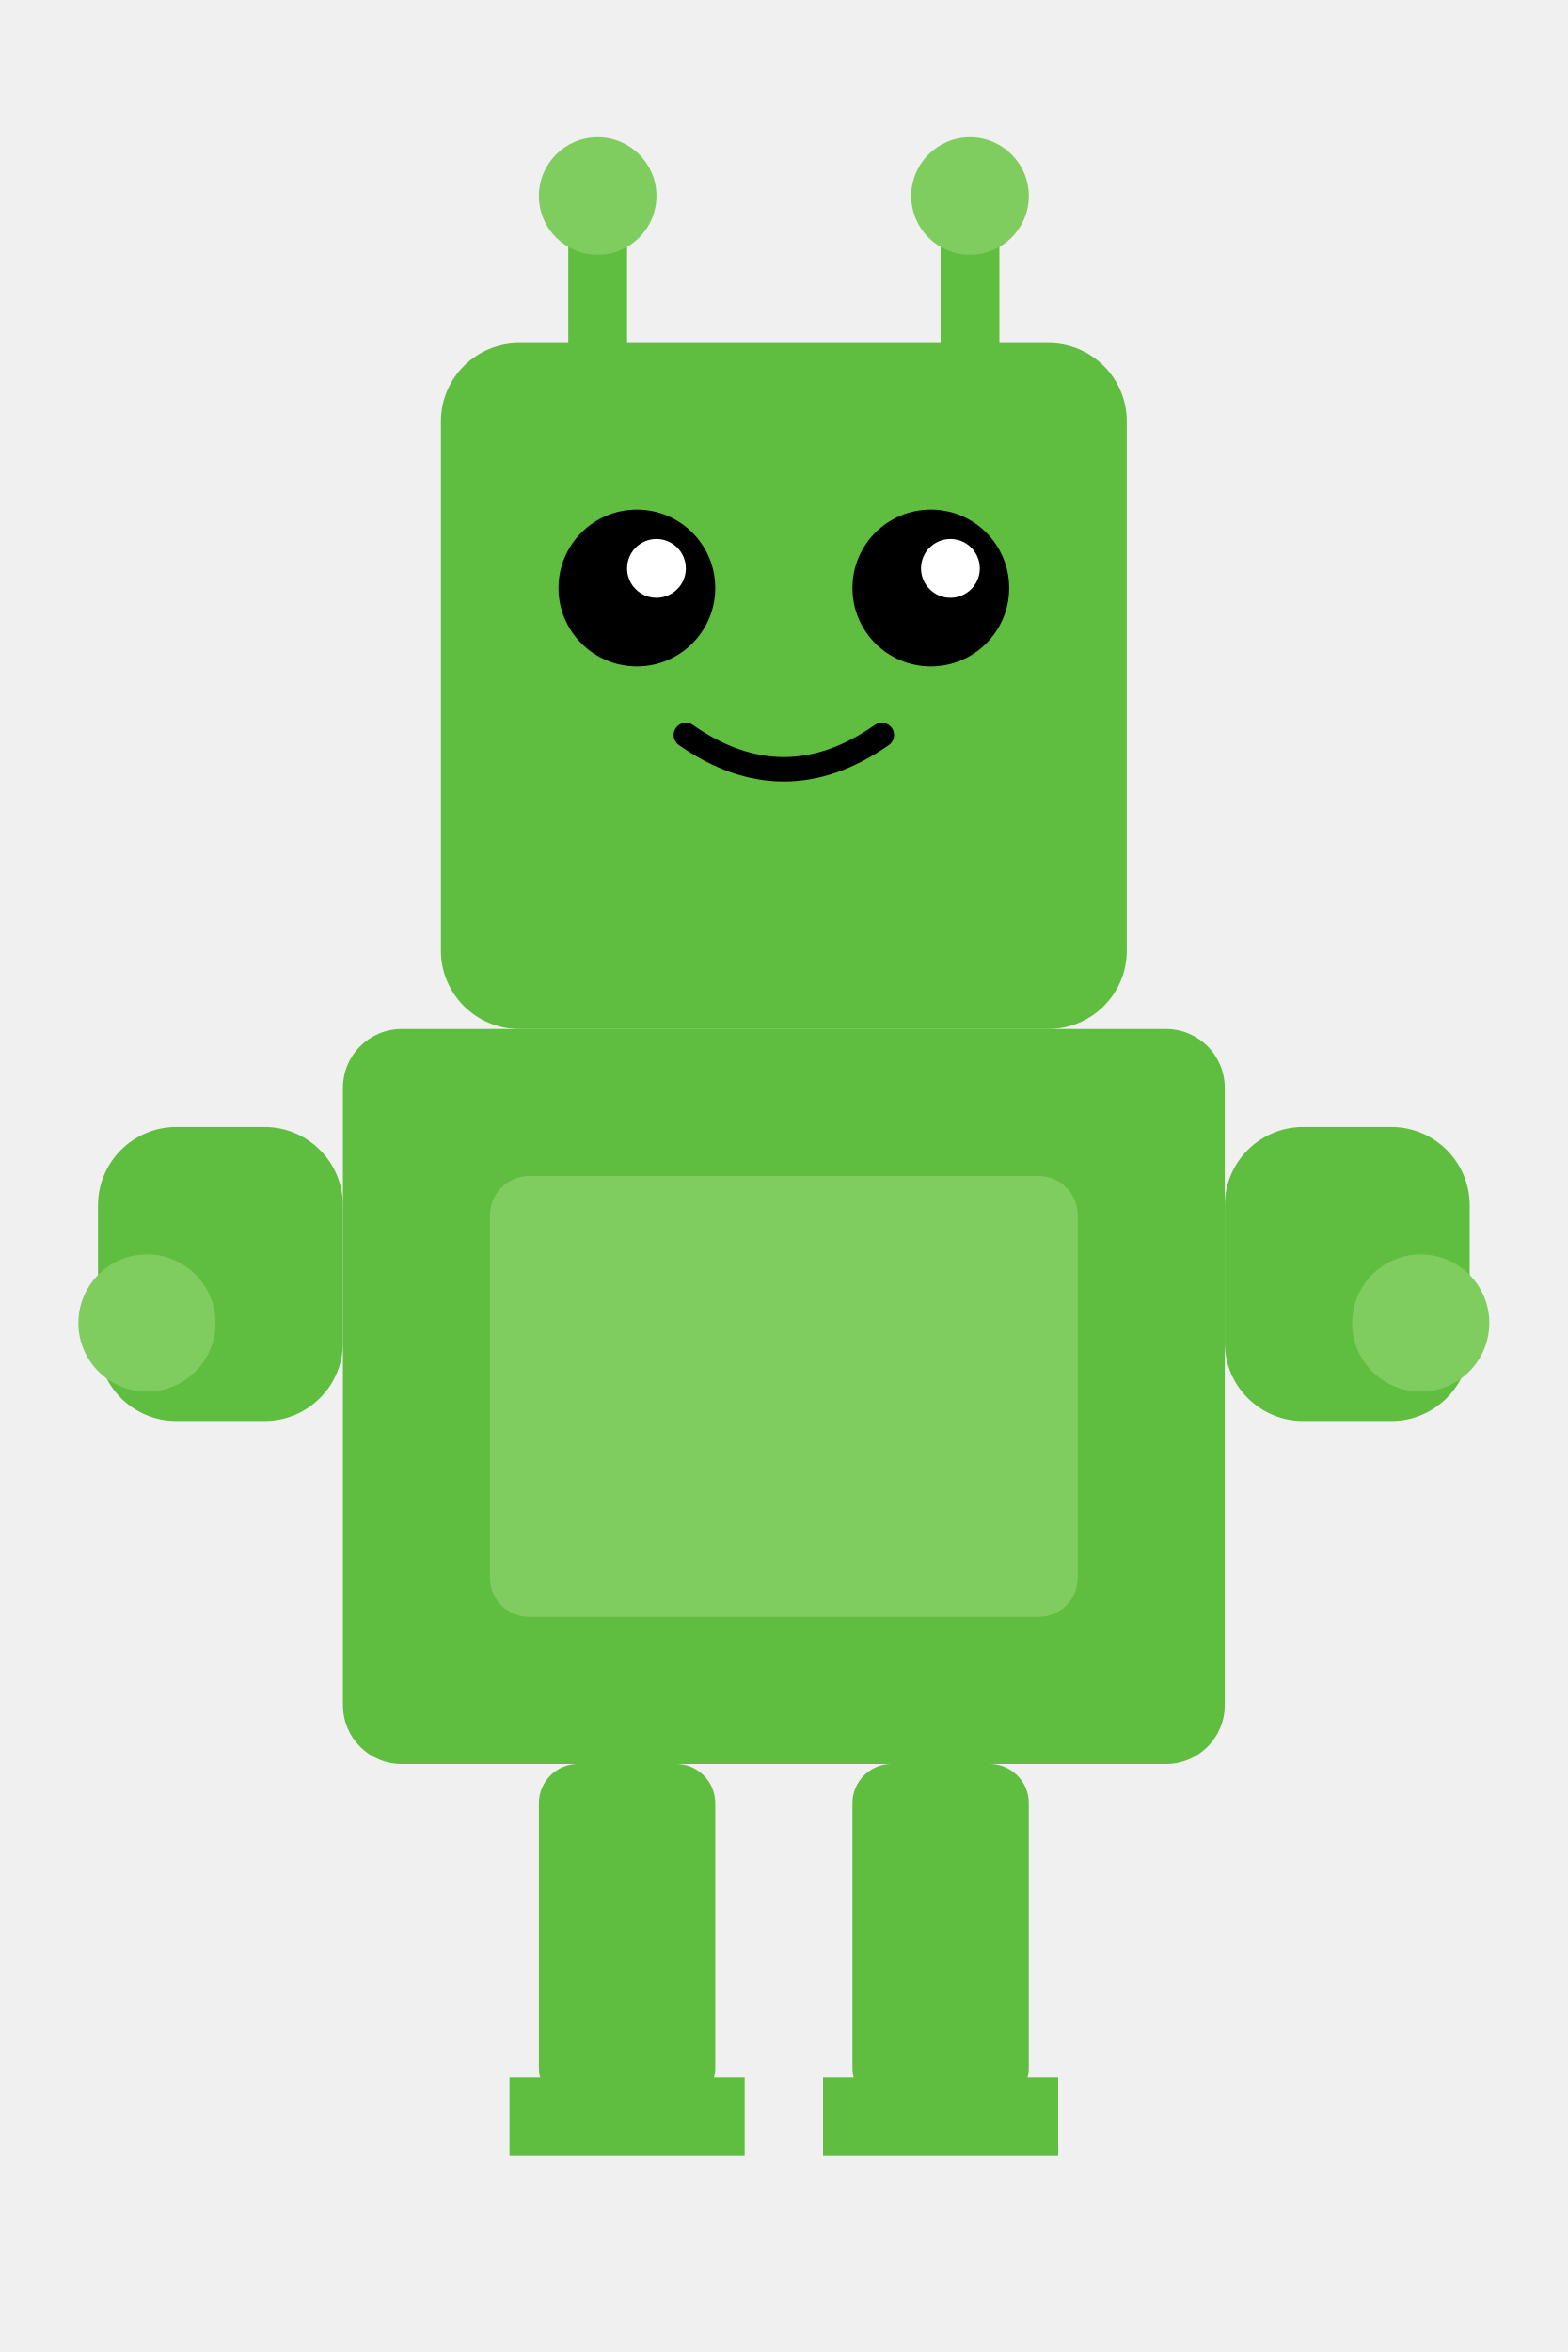
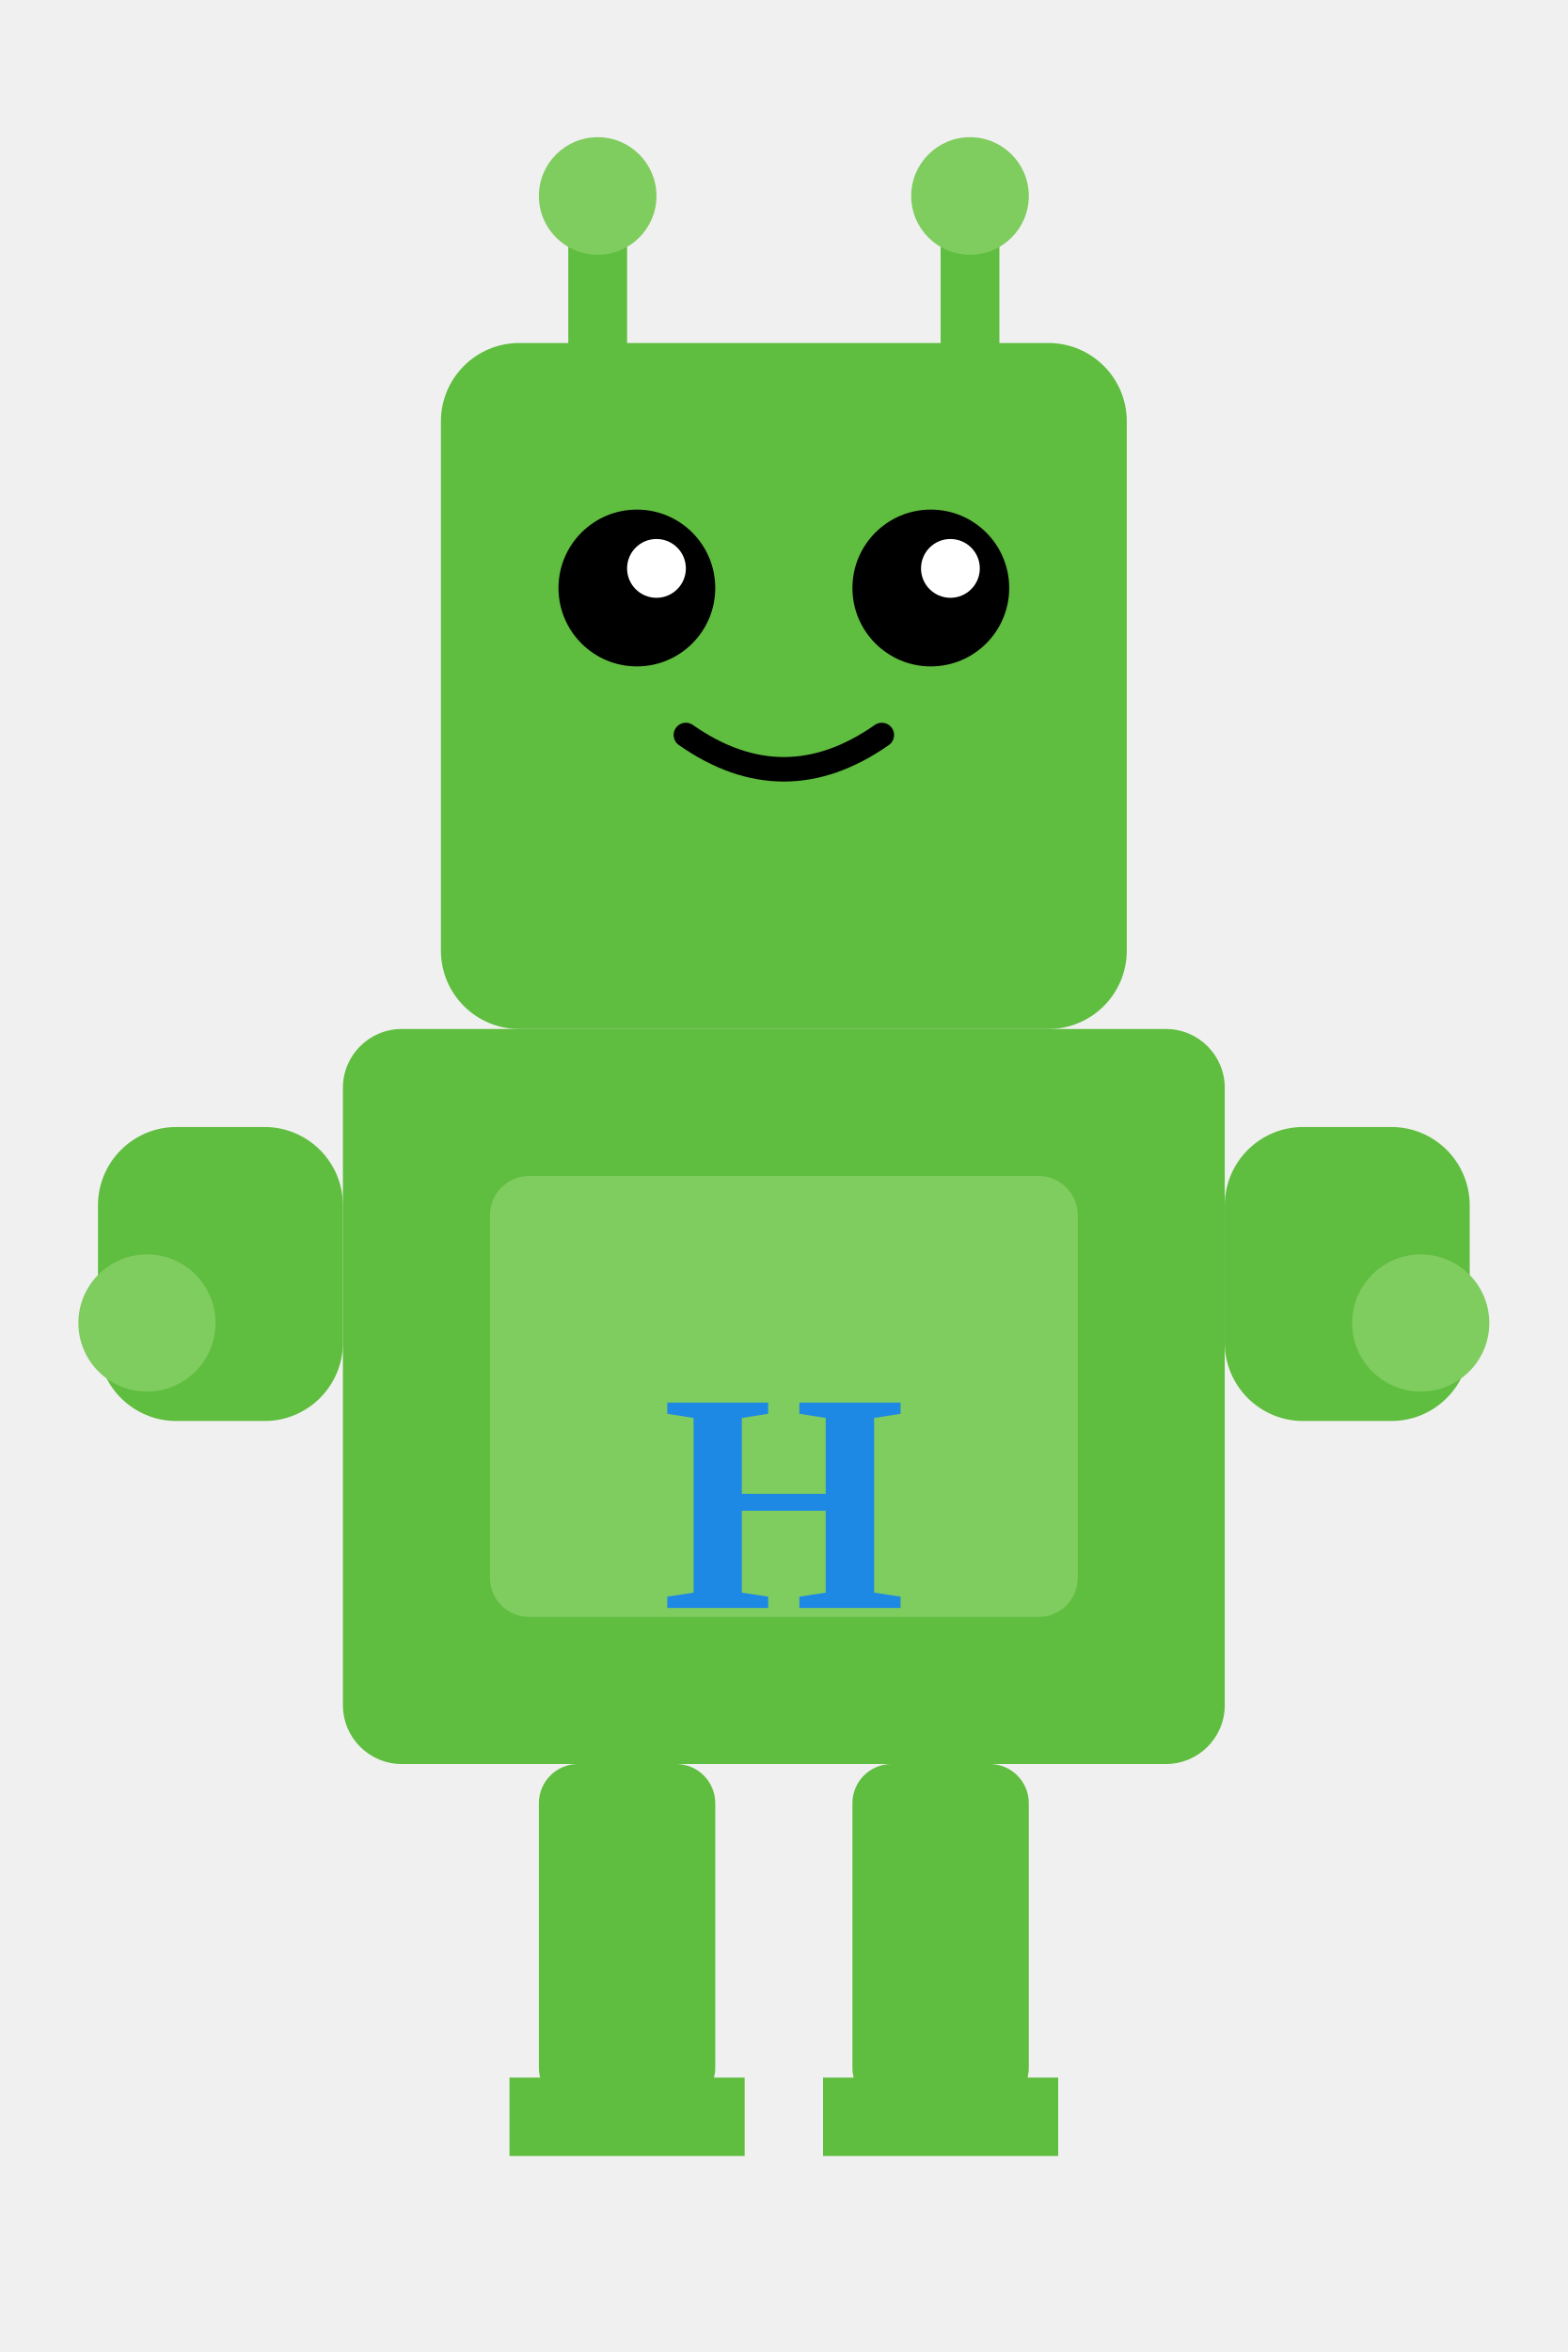
<svg xmlns="http://www.w3.org/2000/svg" viewBox="0 -20 160 240">
  <rect x="45" y="15" width="70" height="70" rx="8" fill="#5FBD3F" />
  <circle cx="65" cy="40" r="8" fill="#000" />
  <circle cx="95" cy="40" r="8" fill="#000" />
  <circle cx="67" cy="38" r="3" fill="#fff" />
  <circle cx="97" cy="38" r="3" fill="#fff" />
  <path d="M 70 55 Q 80 62 90 55" stroke="#000" stroke-width="2.5" fill="none" stroke-linecap="round" />
  <rect x="58" y="0" width="6" height="18" fill="#5FBD3F" />
  <circle cx="61" cy="0" r="6" fill="#7FCC5F" />
  <rect x="96" y="0" width="6" height="18" fill="#5FBD3F" />
  <circle cx="99" cy="0" r="6" fill="#7FCC5F" />
  <rect x="35" y="85" width="90" height="75" rx="6" fill="#5FBD3F" />
  <rect x="50" y="100" width="60" height="45" rx="4" fill="#7FCC5F" />
+   <text x="80" y="135" font-size="32" font-weight="bold" fill="#1E88E5" text-anchor="middle" dominant-baseline="middle">H</text>
  <rect x="10" y="95" width="25" height="30" rx="8" fill="#5FBD3F" />
  <circle cx="15" cy="115" r="7" fill="#7FCC5F" />
  <rect x="125" y="95" width="25" height="30" rx="8" fill="#5FBD3F" />
  <circle cx="145" cy="115" r="7" fill="#7FCC5F" />
  <rect x="55" y="160" width="18" height="35" rx="4" fill="#5FBD3F" />
  <rect x="52" y="192" width="24" height="8" fill="#5FBD3F" />
  <rect x="87" y="160" width="18" height="35" rx="4" fill="#5FBD3F" />
  <rect x="84" y="192" width="24" height="8" fill="#5FBD3F" />
</svg>
